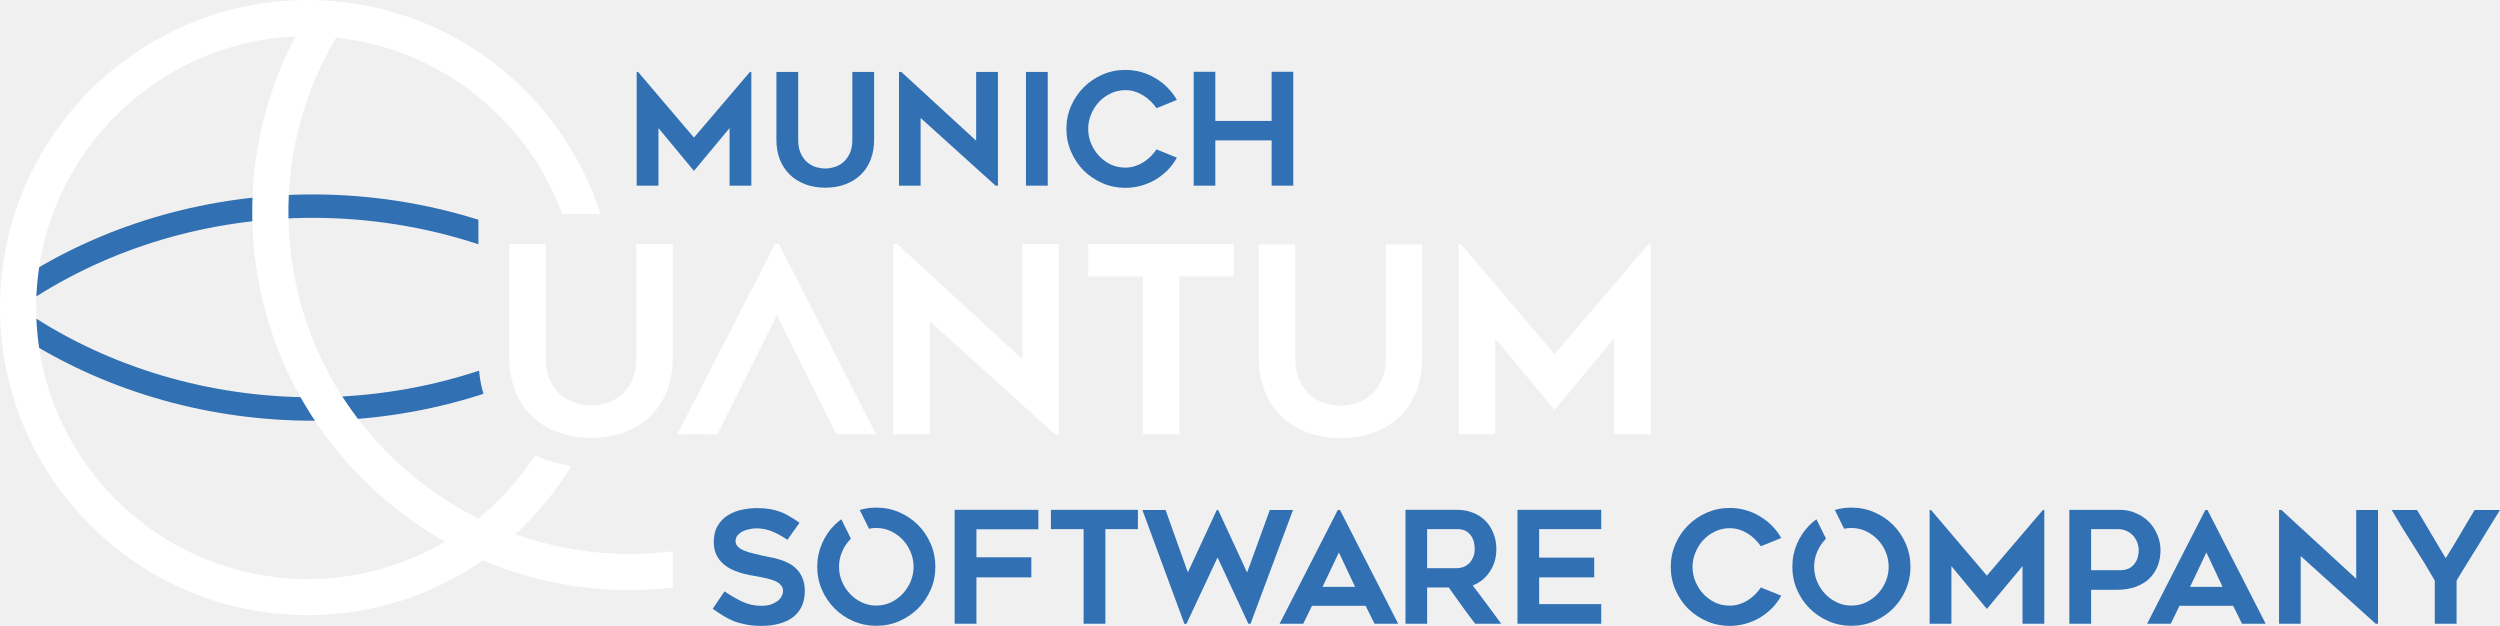
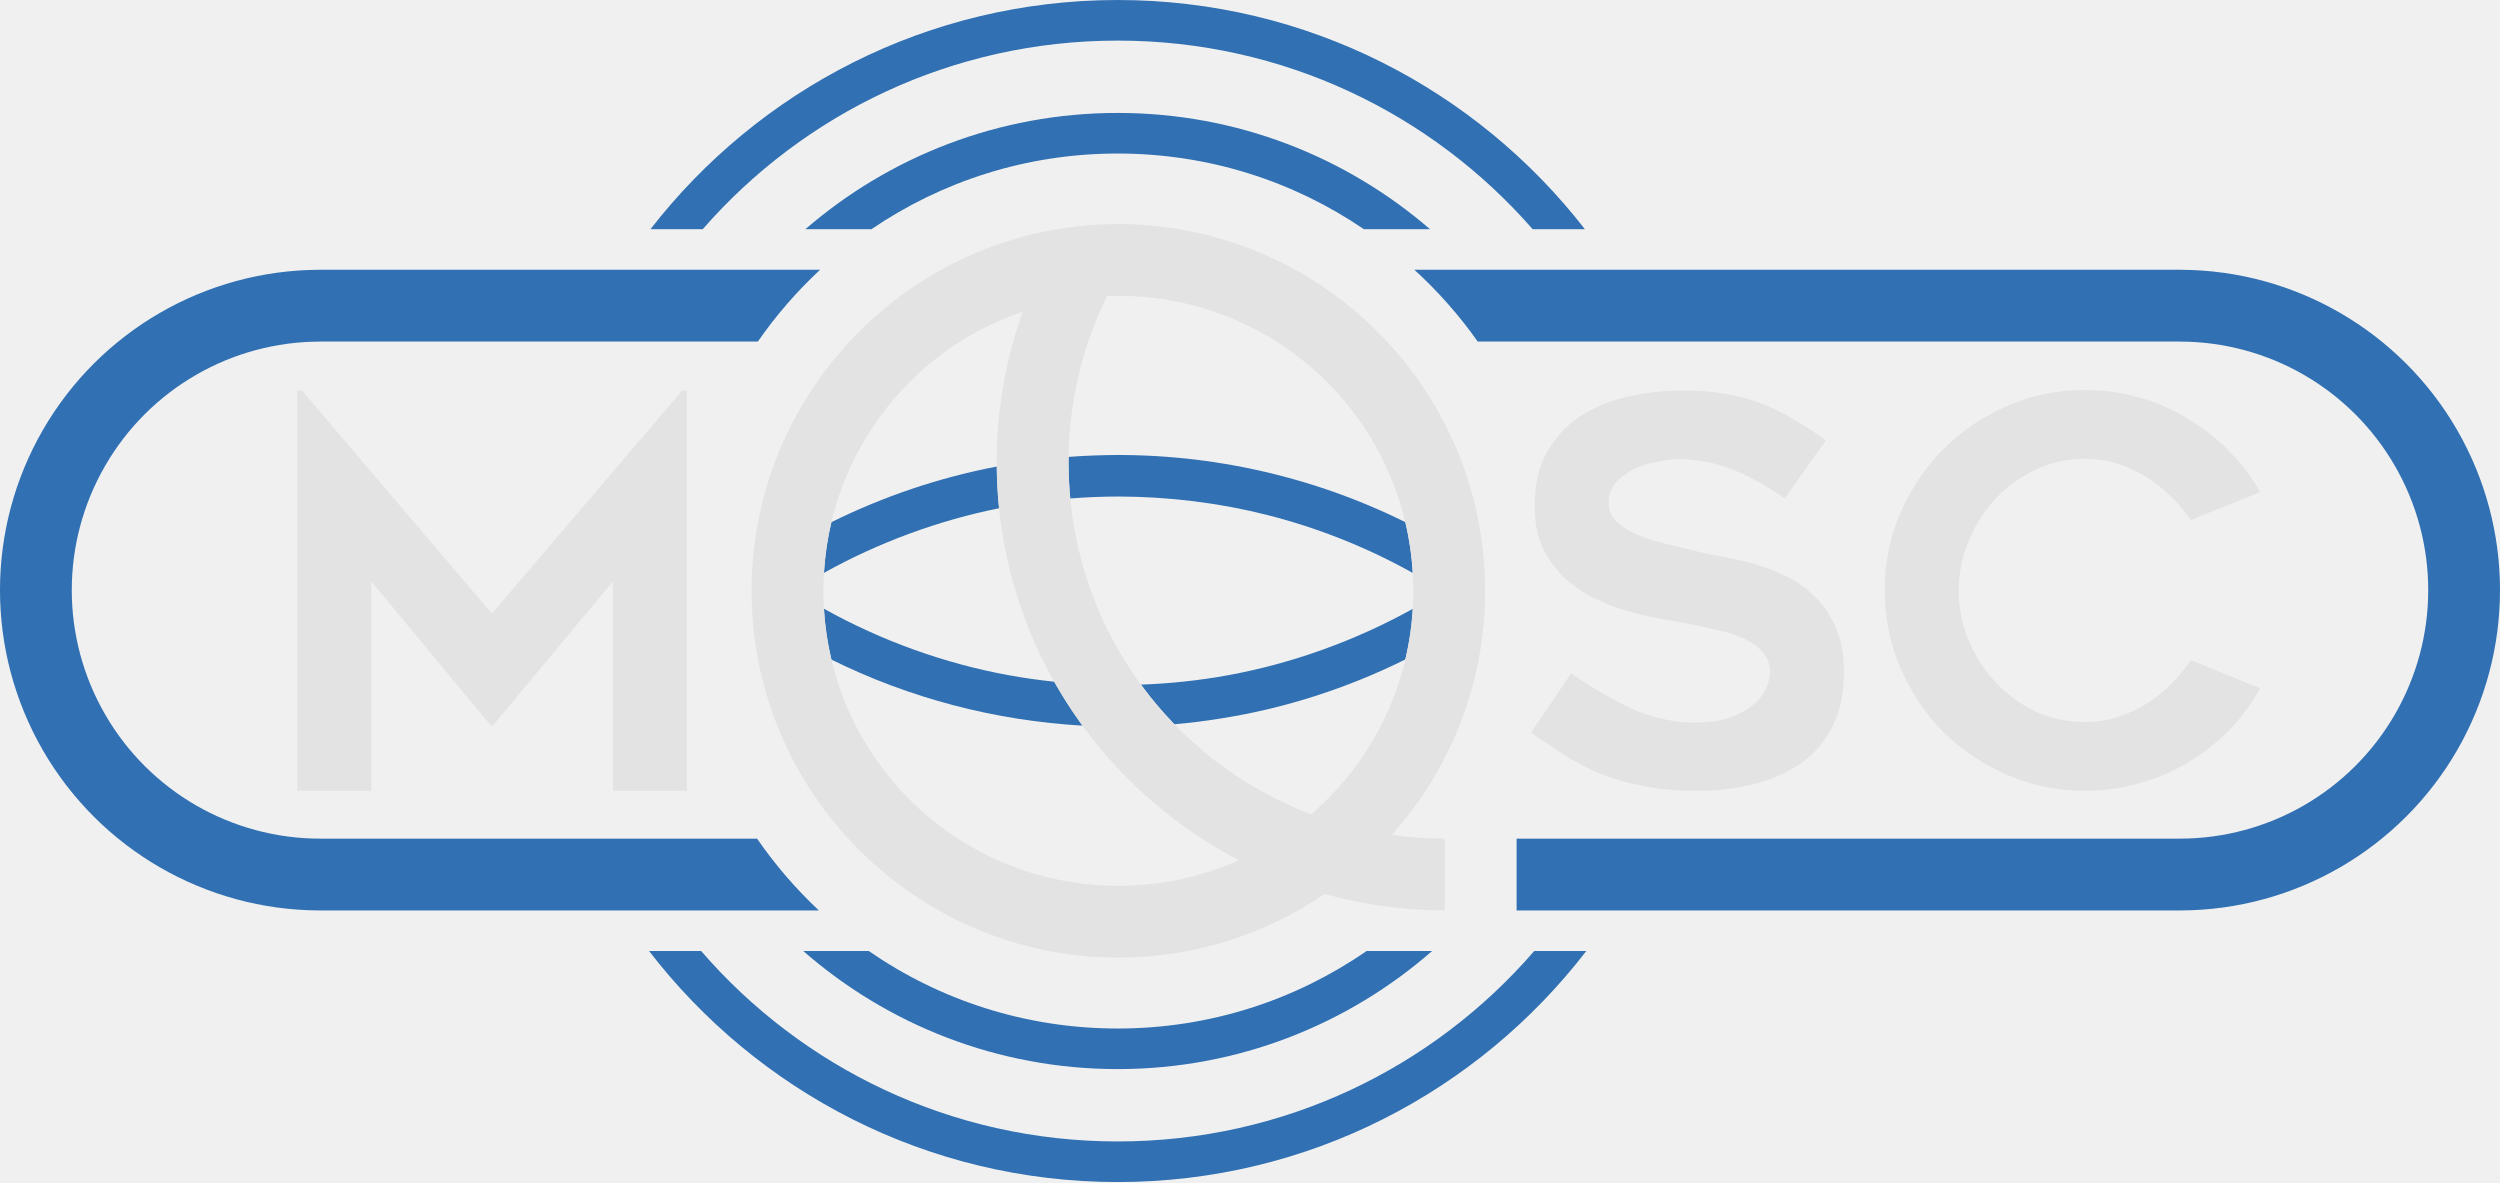
- <svg xmlns="http://www.w3.org/2000/svg" version="1.1" viewBox="0 0 690.98 172.99" xml:space="preserve">
-   <defs>
-     <clipPath id="b">
-       <path transform="translate(-690.12 -252.86)" d="M 0,821.859 H 1461.753 V 0 H 0 Z" />
-     </clipPath>
-     <clipPath id="a">
-       <path transform="translate(-690.12 -252.86)" d="M 0,821.859 H 1461.753 V 0 H 0 Z" />
-     </clipPath>
-   </defs>
-   <style type="text/css">
- .st0{fill:#3070b3;}
- .st1{fill:#FFF;}
- </style>
-   <g transform="translate(-11.864 -4.9993)">
-     <path class="st0" d="m144.09 65.729c-14.6-4.58-30.08-6.99-45.79-6.99-28.22 0-55.73 7.74-78.7 21.97v7.72c22.6-15 50.25-23.22 78.7-23.22 15.74 0 31.25 2.52 45.79 7.3z" />
-     <path class="st0" d="m144.27 107.45c-14.59 4.82-30.15 7.36-45.96 7.36-28.45 0-56.1-8.21-78.7-23.22v7.72c22.96 14.23 50.47 21.97 78.7 21.97 16.21 0 32.17-2.56 47.18-7.43-0.61-2.01-1.01-4.15-1.22-6.4z" />
-     <path class="st1" d="m175.23 126c-3.41 0-6.5-0.53-9.28-1.58s-5.16-2.54-7.12-4.46c-1.97-1.92-3.49-4.24-4.57-6.98-1.08-2.73-1.62-5.78-1.62-9.14v-31.37h10.07v31.32c0 2.63 0.43 4.81 1.3 6.54 0.86 1.72 1.93 3.09 3.2 4.09 1.27 1.01 2.64 1.7 4.1 2.08s2.77 0.58 3.92 0.58 2.46-0.19 3.92-0.58c1.46-0.38 2.83-1.08 4.1-2.08s2.34-2.37 3.2-4.09 1.3-3.9 1.3-6.54v-31.32h10.07v31.37c0 3.36-0.53 6.4-1.58 9.14-1.05 2.73-2.57 5.06-4.53 6.98-1.97 1.92-4.34 3.41-7.12 4.46-2.79 1.05-5.9 1.58-9.36 1.58z" />
-     <path class="st1" d="m382.37 126.07c-3.41 0-6.5-0.53-9.28-1.58s-5.16-2.54-7.12-4.46c-1.97-1.92-3.49-4.25-4.57-6.98s-1.62-5.78-1.62-9.14v-31.37h10.07v31.32c0 2.63 0.43 4.81 1.3 6.54 0.86 1.72 1.93 3.09 3.2 4.09 1.27 1.01 2.64 1.7 4.1 2.08s2.77 0.57 3.92 0.57 2.46-0.19 3.92-0.57 2.83-1.08 4.1-2.08c1.27-1.01 2.34-2.37 3.2-4.09s1.3-3.9 1.3-6.54v-31.32h10.07v31.37c0 3.36-0.53 6.4-1.58 9.14-1.06 2.73-2.57 5.06-4.53 6.98-1.97 1.92-4.34 3.41-7.12 4.46s-5.91 1.58-9.36 1.58z" />
-     <path class="st1" d="m199.02 125.1 27.08-52.71h1.04l26.85 52.64h-10.96l-16.43-32.92-16.48 32.96c0.01 0-11.1-0.1-11.1 0.03z" />
-     <path class="st1" d="m162.31 131.92c-0.88-0.33-1.72-0.7-2.53-1.1-13.39 20.57-36.57 34.22-62.9 34.22-41.37 0-75.02-33.66-75.02-75.02 0-41.36 33.66-75.02 75.02-75.02 32.27 0 59.82 20.5 70.38 49.15h10.58c-10.98-34.26-43.1-59.15-80.96-59.15-46.88 0-85.02 38.14-85.02 85.02 0 46.88 38.14 85.02 85.02 85.02 30.87 0 57.94-16.54 72.84-41.21-0.31-0.06-0.61-0.14-0.91-0.21-2.29-0.36-4.46-0.92-6.5-1.7z" />
-     <polygon class="st1" transform="translate(-50.666 -101.28)" points="310.52 173.75 309.44 173.75 309.44 226.31 319.51 226.31 319.51 195.04 354.08 226.31 355.2 226.31 355.2 173.75 345.13 173.75 345.13 205.55" />
-     <polygon class="st1" transform="translate(-50.666 -101.28)" points="378.43 226.31 388.5 226.31 388.5 182.67 403.54 182.67 403.54 173.75 363.32 173.75 363.32 182.67 378.43 182.67" />
-     <polygon class="st1" transform="translate(-50.666 -101.28)" points="465.71 226.31 475.78 226.31 475.78 199.79 492.19 219.58 508.66 199.79 508.66 226.31 518.74 226.31 518.74 173.82 518.09 173.82 492.19 204.18 466.36 173.82 465.71 173.82" />
-     <path class="st1" d="m197.82 157.37c-2.09 0.26-4.22 0.45-6.33 0.57-25.2 1.45-49.46-7.01-68.3-23.81s-30.02-39.93-31.46-65.14c-1.08-18.91 3.44-37.47 13.09-53.68l-8.59-5.12c-10.67 17.93-15.68 38.45-14.48 59.36 1.6 27.87 13.95 53.45 34.79 72.03 19.31 17.22 43.76 26.51 69.42 26.51 2.03 0 4.07-0.06 6.11-0.18 1.92-0.11 3.84-0.29 5.75-0.5z" />
-   </g>
-   <g transform="translate(-11.864 -4.9993)">
-     <path class="st0" transform="translate(-103.17 7.5072)" d="m806.01 138.45q-1.204 1.978-2.795 4.515-1.548 2.537-3.182 5.203-1.634 2.623-3.225 5.203-1.591 2.537-2.795 4.601v11.911h-6.02v-11.911q-2.795-4.902-5.934-9.761t-5.977-9.761h7.009q1.935 3.225 3.956 6.665t3.956 6.665q0.946-1.505 1.978-3.225t2.064-3.44q1.032-1.763 2.021-3.44 1.032-1.72 1.935-3.225z" />
-     <path class="st0" transform="translate(-103.17 7.5072)" d="m771.65 169.88-20.726-18.705v18.705h-5.977v-31.433h0.645l20.683 19.006v-19.006h6.02v31.433z" />
-     <path class="st0" transform="translate(-103.17 7.5072)" d="m708.48 169.88 16.082-31.433h0.602l16.082 31.433h-6.536l-2.451-4.945h-14.835l-2.408 4.945zm11.868-10.191h8.987l-4.472-9.503z" />
-     <path class="st0" transform="translate(-103.17 7.5072)" d="m701 138.41q2.322 0 4.343 0.903 2.064 0.86 3.569 2.365t2.365 3.569q0.903 2.021 0.903 4.343t-0.774 4.3-2.279 3.483q-1.505 1.462-3.827 2.322-2.279 0.817-5.289 0.817h-7.009v9.374h-6.02v-31.476zm0 16.684q1.333 0 2.322-0.43 0.989-0.473 1.591-1.247 0.645-0.774 0.946-1.763t0.301-2.064-0.387-2.107q-0.387-1.075-1.118-1.892t-1.806-1.333-2.494-0.516h-7.353v11.352z" />
-     <path class="st0" transform="translate(-103.17 7.5072)" d="m680.06 138.45v31.433h-6.02v-15.91l-9.847 11.825-9.804-11.825v15.91h-6.02v-31.433h0.387l15.437 18.146 15.48-18.146z" />
-     <path transform="matrix(.53832 0 0 -.538 538.61 155.29)" d="m0 0c-1.599 3.702-3.769 6.924-6.513 9.669-2.744 2.742-5.952 4.914-9.628 6.511-3.675 1.598-7.618 2.398-11.825 2.398-2.943 0-5.759-0.422-8.461-1.224l4.758-9.635c1.208 0.256 2.454 0.391 3.743 0.391 2.657 0 5.141-0.546 7.455-1.638 2.312-1.092 4.331-2.544 6.059-4.354 1.727-1.812 3.096-3.93 4.106-6.353 1.011-2.425 1.516-4.942 1.516-7.551 0-2.664-0.505-5.194-1.516-7.591-1.01-2.397-2.379-4.514-4.106-6.352-1.728-1.838-3.747-3.304-6.059-4.395-2.314-1.092-4.798-1.638-7.455-1.638-2.658 0-5.145 0.546-7.456 1.638-2.312 1.091-4.334 2.557-6.061 4.395-1.728 1.838-3.096 3.955-4.107 6.352-1.009 2.397-1.513 4.927-1.513 7.591 0 2.609 0.504 5.126 1.513 7.551 1.011 2.423 2.379 4.541 4.107 6.353 0.157 0.165 0.33 0.311 0.492 0.47l-4.941 10.007c-1.213-0.897-2.378-1.855-3.449-2.926-2.744-2.745-4.914-5.967-6.513-9.669-1.597-3.703-2.397-7.631-2.397-11.786 0-4.209 0.8-8.15 2.397-11.826 1.599-3.675 3.769-6.885 6.513-9.628 2.742-2.744 5.952-4.914 9.629-6.512 3.674-1.598 7.591-2.397 11.746-2.397 4.207 0 8.15 0.799 11.825 2.397 3.676 1.598 6.884 3.768 9.628 6.512 2.744 2.743 4.914 5.953 6.513 9.628 1.597 3.676 2.397 7.617 2.397 11.826 0 4.155-0.8 8.083-2.397 11.786" clip-path="url(#a)" fill="#3070b3" />
-     <path class="st0" transform="translate(-103.17 7.5072)" d="m607.35 162.14q-1.032 1.892-2.537 3.44-1.505 1.505-3.354 2.623-1.806 1.075-3.956 1.677-2.107 0.602-4.386 0.602-3.354 0-6.321-1.29t-5.203-3.483q-2.193-2.236-3.483-5.203t-1.29-6.321 1.29-6.321 3.483-5.16q2.236-2.236 5.203-3.526t6.321-1.29q2.279 0 4.386 0.602 2.15 0.602 3.956 1.72 1.849 1.075 3.354 2.623 1.505 1.505 2.537 3.354l-5.633 2.279q-0.688-1.032-1.634-1.935-0.903-0.903-2.021-1.591t-2.365-1.075-2.58-0.387q-2.15 0-4.042 0.903-1.849 0.86-3.225 2.322t-2.193 3.44q-0.817 1.935-0.817 4.042 0 2.15 0.817 4.085t2.193 3.397 3.225 2.365q1.892 0.86 4.042 0.86 1.333 0 2.58-0.387t2.365-1.075 2.021-1.591q0.946-0.946 1.634-1.978z" />
-   </g>
-   <g transform="translate(-11.864 -4.9993)">
-     <path class="st0" d="m287.04 56.314-20.726-18.705v18.705h-5.977v-31.433h0.645l20.683 19.006v-19.006h6.02v31.433z" />
-     <path class="st0" d="m239.96 56.873q-3.053 0-5.547-0.946t-4.257-2.666-2.752-4.171q-0.946-2.451-0.946-5.461v-18.748h6.02v18.748q0 2.365 0.774 3.913t1.892 2.451q1.161 0.903 2.451 1.247 1.333 0.344 2.365 0.344t2.322-0.344q1.333-0.344 2.451-1.247 1.161-0.903 1.935-2.451t0.774-3.913v-18.748h6.02v18.748q0 3.01-0.946 5.461t-2.709 4.171-4.257 2.666-5.59 0.946z" />
-     <path class="st0" d="m219.53 24.881v31.433h-6.02v-15.91l-9.847 11.825-9.804-11.825v15.91h-6.02v-31.433h0.387l15.437 18.146 15.48-18.146z" />
-     <path class="st0" d="m301.45 56.314h-6.02v-31.433h6.02z" />
-     <path class="st0" d="m369.31 24.838v31.476h-5.977v-12.513h-15.566v12.513h-5.977v-31.476h5.977v13.588h15.566v-13.588z" />
-     <path class="st0" d="m337.14 48.574q-1.032 1.892-2.537 3.44-1.505 1.505-3.354 2.623-1.806 1.075-3.956 1.677-2.107 0.602-4.386 0.602-3.354 0-6.321-1.29t-5.203-3.483q-2.193-2.236-3.483-5.203t-1.29-6.321 1.29-6.321 3.483-5.16q2.236-2.236 5.203-3.526t6.321-1.29q2.279 0 4.386 0.602 2.15 0.602 3.956 1.72 1.849 1.075 3.354 2.623 1.505 1.505 2.537 3.354l-5.633 2.279q-0.688-1.032-1.634-1.935-0.903-0.903-2.021-1.591t-2.365-1.075-2.58-0.387q-2.15 0-4.042 0.903-1.849 0.86-3.225 2.322t-2.193 3.44q-0.817 1.935-0.817 4.042 0 2.15 0.817 4.085t2.193 3.397 3.225 2.365q1.892 0.86 4.042 0.86 1.333 0 2.58-0.387t2.365-1.075 2.021-1.591q0.946-0.946 1.634-1.978z" />
-   </g>
-   <g transform="translate(-11.864 -4.9993)">
-     <path class="st0" transform="translate(-103.17 7.5072)" d="m540.44 143.74v7.869h15.222v5.461h-15.222v7.396h17.157v5.418h-23.134v-31.476h23.134v5.332z" />
-     <path class="st0" transform="translate(-103.17 7.5072)" d="m509.48 169.88h-5.977v-31.476h14.276q2.408 0 4.386 0.817 2.021 0.774 3.44 2.236 1.419 1.419 2.193 3.44 0.817 1.978 0.817 4.343 0 3.569-1.806 6.235-1.763 2.666-4.73 3.827 3.999 5.246 7.869 10.578h-7.181q-1.892-2.451-3.698-4.945t-3.612-5.074h-5.977zm0-15.351h8.299q0.817 0 1.677-0.301 0.903-0.344 1.591-0.989 0.688-0.688 1.118-1.677 0.473-0.989 0.473-2.322 0-0.688-0.172-1.634t-0.688-1.806-1.462-1.462-2.537-0.602h-8.299z" />
-     <path class="st0" transform="translate(-103.17 7.5072)" d="m468.71 169.88 16.082-31.433h0.602l16.082 31.433h-6.536l-2.451-4.945h-14.835l-2.408 4.945zm11.868-10.191h8.987l-4.472-9.503z" />
-     <path class="st0" transform="translate(-103.17 7.5072)" d="m472.41 138.45-11.739 31.433h-0.602l-8.514-18.318-8.6 18.361h-0.559l-11.61-31.476h6.407l6.149 17.243 7.998-17.243h0.387l7.998 17.286 6.278-17.286z" />
-     <path class="st0" transform="translate(-103.17 7.5072)" d="m429.54 143.74h-8.987v26.144h-6.02v-26.144h-9.03v-5.332h24.037z" />
-     <path class="st0" transform="translate(-103.17 7.5072)" d="m384.91 143.78v7.74h15.179v5.547h-15.179v12.814h-6.02v-31.476h23.134v5.375z" />
-     <path class="st0" transform="translate(-103.17 7.5072)" d="m312.02 165.75 3.268-4.816q2.365 1.634 4.859 2.838 2.537 1.161 5.289 1.161 1.462 0 2.58-0.344 1.118-0.387 1.892-0.946 0.774-0.602 1.161-1.333 0.387-0.774 0.387-1.505 0-0.946-0.602-1.591-0.559-0.688-1.548-1.118-0.946-0.43-2.279-0.731-1.29-0.301-2.709-0.559-0.946-0.172-2.193-0.387-1.247-0.258-2.58-0.645-1.333-0.43-2.623-1.075-1.29-0.688-2.322-1.677-1.032-1.032-1.677-2.408-0.602-1.419-0.602-3.311 0-2.752 1.118-4.558 1.118-1.849 2.838-2.881 1.763-1.075 3.87-1.505 2.15-0.43 4.128-0.43 1.978 0 3.526 0.258t2.881 0.774q1.333 0.473 2.58 1.247 1.29 0.731 2.752 1.763l-3.354 4.73q-2.236-1.548-4.3-2.365-2.064-0.817-4.343-0.817-0.774 0-1.763 0.215-0.989 0.172-1.892 0.602-0.86 0.43-1.462 1.118-0.559 0.645-0.559 1.591t0.688 1.591 1.763 1.075q1.075 0.43 2.365 0.731 1.29 0.301 2.494 0.602 0.903 0.215 2.107 0.43 1.247 0.215 2.537 0.602 1.333 0.387 2.623 1.032 1.29 0.645 2.279 1.677 1.032 0.989 1.634 2.494 0.645 1.462 0.645 3.569 0 2.451-0.86 4.257t-2.451 3.01q-1.591 1.161-3.784 1.763-2.193 0.602-4.859 0.602-2.451 0-4.343-0.387-1.849-0.344-3.397-0.946-1.548-0.645-2.924-1.505t-2.838-1.892z" />
-     <path transform="matrix(.53832 0 0 -.538 269.1 155.29)" d="m0 0c-1.599 3.702-3.769 6.924-6.513 9.669-2.744 2.742-5.952 4.914-9.628 6.511-3.675 1.598-7.618 2.398-11.825 2.398-2.943 0-5.759-0.422-8.461-1.224l4.758-9.635c1.208 0.256 2.454 0.391 3.743 0.391 2.657 0 5.141-0.546 7.455-1.638 2.312-1.092 4.331-2.544 6.059-4.354 1.727-1.812 3.096-3.93 4.106-6.353 1.011-2.425 1.516-4.942 1.516-7.551 0-2.664-0.505-5.194-1.516-7.591-1.01-2.397-2.379-4.514-4.106-6.352-1.728-1.838-3.747-3.304-6.059-4.395-2.314-1.092-4.798-1.638-7.455-1.638-2.658 0-5.145 0.546-7.456 1.638-2.312 1.091-4.334 2.557-6.061 4.395-1.728 1.838-3.096 3.955-4.107 6.352-1.009 2.397-1.513 4.927-1.513 7.591 0 2.609 0.504 5.126 1.513 7.551 1.011 2.423 2.379 4.541 4.107 6.353 0.157 0.165 0.33 0.311 0.492 0.47l-4.941 10.007c-1.213-0.897-2.378-1.855-3.449-2.926-2.744-2.745-4.914-5.967-6.513-9.669-1.597-3.703-2.397-7.631-2.397-11.786 0-4.209 0.8-8.15 2.397-11.826 1.599-3.675 3.769-6.885 6.513-9.628 2.742-2.744 5.952-4.914 9.629-6.512 3.674-1.598 7.591-2.397 11.746-2.397 4.207 0 8.15 0.799 11.825 2.397 3.676 1.598 6.884 3.768 9.628 6.512 2.744 2.743 4.914 5.953 6.513 9.628 1.597 3.676 2.397 7.617 2.397 11.826 0 4.155-0.8 8.083-2.397 11.786" clip-path="url(#b)" fill="#3070b3" />
+ <svg xmlns="http://www.w3.org/2000/svg" width="160.144mm" height="75.718mm" viewBox="0 0 160.144 75.718" version="1.1" id="svg1">
+   <defs id="defs1" />
+   <g id="layer1" transform="translate(242.7858,-403.2285)">
+     <g id="g40">
+       <path style="baseline-shift:baseline;display:inline;overflow:visible;vector-effect:none;fill:#3070b3;fill-opacity:1;stroke-width:1.6;stroke-miterlimit:10;paint-order:markers fill stroke;enable-background:accumulate;stop-color:#000000" d="m -191.331,464.148 c 5.386,4.709 12.434,7.564 20.141,7.564 7.707,10e-6 14.754,-2.855 20.141,-7.564 h -4.198 c -4.524,3.131 -10.017,4.965 -15.943,4.965 -5.926,1e-5 -11.419,-1.833 -15.943,-4.965 z" id="path29" />
+       <path style="baseline-shift:baseline;display:inline;overflow:visible;vector-effect:none;fill:#3070b3;fill-opacity:1;stroke-width:1.6;stroke-miterlimit:10;paint-order:markers fill stroke;enable-background:accumulate;stop-color:#000000" d="m -201.208,464.148 c 6.925,8.997 17.8,14.799 30.018,14.799 12.218,0 23.093,-5.802 30.018,-14.799 h -3.334 c -6.463,7.474 -16.016,12.199 -26.684,12.199 -10.667,0 -20.221,-4.725 -26.683,-12.199 z" id="path27" />
+       <path style="baseline-shift:baseline;display:inline;overflow:visible;vector-effect:none;fill:#3070b3;fill-opacity:1;stroke-width:1.6;stroke-miterlimit:10;paint-order:markers fill stroke;enable-background:accumulate;stop-color:#000000" d="m -152.285,442.227 c -3.688,2.056 -7.786,3.515 -11.804,4.249 -1.842,0.339 -3.724,0.54 -5.611,0.608 0.655,0.896 1.371,1.744 2.141,2.539 0.991,-0.086 1.978,-0.209 2.961,-0.369 4.111,-0.643 8.11,-1.937 11.836,-3.783 0.249,-1.05 0.41,-2.134 0.476,-3.244 z" id="path26" />
+       <path style="baseline-shift:baseline;display:inline;overflow:visible;vector-effect:none;fill:#3070b3;fill-opacity:1;stroke-width:1.6;stroke-miterlimit:10;paint-order:markers fill stroke;enable-background:accumulate;stop-color:#000000" d="m -190.006,442.223 c 0.066,1.115 0.228,2.203 0.479,3.257 5.002,2.479 10.51,3.916 16.082,4.231 -0.656,-0.9 -1.261,-1.84 -1.811,-2.814 -0.987,-0.103 -1.965,-0.243 -2.929,-0.419 -4.089,-0.747 -8.137,-2.199 -11.821,-4.255 z" id="path25" />
+       <path style="baseline-shift:baseline;display:inline;overflow:visible;vector-effect:none;fill:#3070b3;fill-opacity:1;stroke-width:1.6;stroke-miterlimit:10;paint-order:markers fill stroke;enable-background:accumulate;stop-color:#000000" d="m -178.937,433.113 c -3.669,0.704 -7.243,1.906 -10.592,3.565 -0.249,1.051 -0.411,2.136 -0.477,3.247 3.508,-1.957 7.389,-3.373 11.217,-4.139 -0.09,-0.88 -0.141,-1.772 -0.149,-2.673 z" id="path23" />
+       <path style="baseline-shift:baseline;display:inline;overflow:visible;vector-effect:none;fill:#3070b3;fill-opacity:1;stroke-width:1.6;stroke-miterlimit:10;paint-order:markers fill stroke;enable-background:accumulate;stop-color:#000000" d="m -172.596,432.401 c -0.58,0.019 -1.16,0.051 -1.739,0.095 -0.002,0.116 -0.003,0.232 -0.003,0.348 0,0.781 0.037,1.553 0.109,2.315 1.025,-0.081 2.053,-0.122 3.082,-0.125 3.252,0.006 6.513,0.414 9.569,1.192 3.24,0.825 6.372,2.073 9.291,3.704 -0.066,-1.114 -0.228,-2.201 -0.477,-3.254 -6.123,-3.036 -12.994,-4.521 -19.832,-4.274 z" id="path22" />
+       <path style="baseline-shift:baseline;display:inline;overflow:visible;vector-effect:none;fill:#3070b3;fill-opacity:1;stroke-width:1.6;stroke-miterlimit:10;paint-order:markers fill stroke;enable-background:accumulate;stop-color:#000000" d="m -152.186,420.508 c 1.514,1.381 2.877,2.924 4.06,4.6 h 44.965 v 0.002 c 5.691,0 10.942,3.032 13.787,7.961 2.846,4.929 2.846,10.991 0,15.92 -2.846,4.929 -8.096,7.959 -13.787,7.959 h -42.474 v 4.599 h 42.474 0.068 c 7.301,-0.024 14.051,-3.933 17.703,-10.259 3.664,-6.346 3.664,-14.174 0,-20.52 -3.652,-6.326 -10.402,-10.236 -17.704,-10.26 v -0.002 z" id="path14" />
+       <path style="baseline-shift:baseline;display:inline;overflow:visible;vector-effect:none;fill:#3070b3;fill-opacity:1;stroke-width:1.6;stroke-miterlimit:10;paint-order:markers fill stroke;enable-background:accumulate;stop-color:#000000" d="m -222.334,420.508 v 0.002 c -7.301,0.024 -14.051,3.934 -17.704,10.26 -3.664,6.346 -3.664,14.174 0,20.52 3.652,6.326 10.402,10.235 17.703,10.259 h 0.068 31.935 c -1.477,-1.386 -2.805,-2.928 -3.958,-4.599 h -27.977 c -5.691,0 -10.942,-3.03 -13.787,-7.959 -2.846,-4.929 -2.846,-10.991 0,-15.92 2.846,-4.929 8.096,-7.961 13.787,-7.961 v -0.002 h 28.027 c 1.161,-1.673 2.5,-3.216 3.988,-4.6 h -32.015 z" id="path13" />
+       <path style="baseline-shift:baseline;display:inline;overflow:visible;vector-effect:none;fill:#3070b3;fill-opacity:1;stroke-width:1.6;stroke-miterlimit:10;paint-order:markers fill stroke;enable-background:accumulate;stop-color:#000000" d="m -171.19,410.463 c -7.642,-10e-6 -14.636,2.807 -20.004,7.446 h 4.234 c 4.491,-3.059 9.919,-4.846 15.77,-4.846 5.851,-1e-5 11.279,1.787 15.77,4.846 h 4.235 c -5.369,-4.638 -12.363,-7.446 -20.005,-7.446 z" id="path12" />
+       <path style="baseline-shift:baseline;display:inline;overflow:visible;vector-effect:none;fill:#3070b3;fill-opacity:1;stroke-width:1.6;stroke-miterlimit:10;paint-order:markers fill stroke;enable-background:accumulate;stop-color:#000000" d="m -171.19,403.229 c -12.165,0 -22.998,5.751 -29.927,14.68 h 3.347 c 6.461,-7.405 15.97,-12.08 26.58,-12.08 10.611,0 20.119,4.675 26.581,12.08 h 3.346 c -6.929,-8.929 -17.762,-14.68 -29.926,-14.68 z" id="path2" />
+       <path id="path11" style="baseline-shift:baseline;display:inline;overflow:visible;vector-effect:none;fill:#e3e3e3;fill-opacity:1;stroke-width:1.6;stroke-miterlimit:10;paint-order:markers fill stroke;enable-background:accumulate;stop-color:#000000" d="m -171.146,417.581 c -1.208,0 -2.396,0.092 -3.555,0.269 -11.27,1.72 -19.941,11.485 -19.941,23.225 0,12.949 10.548,23.496 23.496,23.496 4.891,0 9.439,-1.505 13.206,-4.076 2.453,0.684 5.036,1.05 7.704,1.05 v -4.599 c -1.152,0 -2.284,-0.08 -3.392,-0.236 3.715,-4.158 5.976,-9.639 5.976,-15.636 0,-12.223 -9.399,-22.293 -21.343,-23.385 0.003,-0.004 0.005,-0.007 0.008,-0.011 -0.711,-0.065 -1.431,-0.099 -2.159,-0.099 z m 0,4.6 c 10.463,0 18.894,8.432 18.894,18.894 0,5.732 -2.531,10.856 -6.541,14.316 -9.098,-3.442 -15.545,-12.223 -15.545,-22.546 0,-3.827 0.886,-7.441 2.464,-10.651 0.241,-0.009 0.484,-0.013 0.728,-0.013 z m -6.121,1.007 c -1.082,3.019 -1.672,6.27 -1.672,9.657 0,11.074 6.307,20.705 15.517,25.489 -2.356,1.052 -4.97,1.636 -7.724,1.636 -10.463,0 -18.894,-8.432 -18.894,-18.894 0,-8.319 5.33,-15.353 12.773,-17.887 z m 68.045,5.023 c -1.761,0 -3.42,0.339 -4.978,1.016 -1.558,0.677 -2.924,1.603 -4.098,2.777 -1.151,1.151 -2.066,2.506 -2.744,4.064 -0.677,1.558 -1.016,3.217 -1.016,4.979 0,1.761 0.339,3.421 1.016,4.979 0.677,1.558 1.592,2.924 2.744,4.098 1.174,1.151 2.54,2.066 4.098,2.743 1.558,0.677 3.217,1.016 4.978,1.016 1.197,0 2.348,-0.158 3.455,-0.474 1.129,-0.316 2.167,-0.756 3.116,-1.321 0.971,-0.587 1.851,-1.276 2.642,-2.066 0.79,-0.813 1.456,-1.716 1.998,-2.709 l -4.436,-1.795 c -0.361,0.542 -0.791,1.061 -1.287,1.558 -0.474,0.474 -1.005,0.892 -1.592,1.253 -0.587,0.361 -1.208,0.644 -1.862,0.847 -0.655,0.203 -1.333,0.304 -2.032,0.304 -1.129,0 -2.19,-0.225 -3.183,-0.677 -0.971,-0.474 -1.817,-1.095 -2.54,-1.863 -0.722,-0.768 -1.299,-1.659 -1.728,-2.675 -0.429,-1.016 -0.643,-2.088 -0.643,-3.217 0,-1.106 0.214,-2.167 0.643,-3.183 0.429,-1.039 1.005,-1.942 1.728,-2.709 0.722,-0.768 1.569,-1.377 2.54,-1.829 0.993,-0.474 2.054,-0.711 3.183,-0.711 0.7,0 1.378,0.101 2.032,0.304 0.655,0.203 1.275,0.486 1.862,0.847 0.587,0.361 1.118,0.779 1.592,1.253 0.497,0.474 0.926,0.982 1.287,1.524 l 4.436,-1.795 c -0.542,-0.971 -1.208,-1.851 -1.998,-2.642 -0.79,-0.813 -1.671,-1.501 -2.642,-2.066 -0.948,-0.587 -1.987,-1.039 -3.116,-1.355 -1.106,-0.316 -2.258,-0.474 -3.455,-0.474 z m -114.519,0.034 v 25.637 h 4.741 v -13.412 l 7.721,9.314 7.756,-9.314 v 13.412 h 4.741 v -25.637 h -0.305 l -12.192,14.292 -12.158,-14.292 z m 88.679,0 c -1.039,0 -2.122,0.113 -3.251,0.339 -1.106,0.226 -2.122,0.621 -3.048,1.185 -0.903,0.542 -1.649,1.298 -2.236,2.269 -0.587,0.948 -0.881,2.145 -0.881,3.59 0,0.993 0.158,1.863 0.474,2.608 0.339,0.722 0.779,1.355 1.321,1.897 0.542,0.519 1.151,0.959 1.829,1.32 0.677,0.339 1.366,0.621 2.066,0.847 0.7,0.203 1.378,0.373 2.032,0.508 0.655,0.113 1.23,0.215 1.727,0.305 0.745,0.135 1.456,0.282 2.134,0.44 0.7,0.158 1.298,0.35 1.795,0.576 0.519,0.226 0.926,0.519 1.219,0.881 0.316,0.339 0.474,0.756 0.474,1.253 0,0.384 -0.102,0.779 -0.305,1.185 -0.203,0.384 -0.508,0.734 -0.914,1.05 -0.406,0.294 -0.903,0.542 -1.49,0.745 -0.587,0.181 -1.264,0.271 -2.032,0.271 -1.445,0 -2.834,-0.305 -4.166,-0.914 -1.31,-0.632 -2.585,-1.378 -3.827,-2.236 l -2.573,3.793 c 0.768,0.542 1.513,1.039 2.235,1.49 0.722,0.452 1.49,0.847 2.303,1.185 0.813,0.316 1.705,0.564 2.676,0.745 0.993,0.203 2.134,0.305 3.42,0.305 1.4,0 2.676,-0.158 3.827,-0.474 1.151,-0.316 2.145,-0.779 2.98,-1.389 0.835,-0.632 1.479,-1.423 1.93,-2.371 0.452,-0.948 0.677,-2.066 0.677,-3.353 0,-1.106 -0.169,-2.043 -0.508,-2.811 -0.316,-0.79 -0.745,-1.445 -1.287,-1.964 -0.519,-0.542 -1.118,-0.982 -1.795,-1.321 -0.677,-0.339 -1.366,-0.61 -2.066,-0.813 -0.677,-0.203 -1.343,-0.362 -1.998,-0.474 -0.632,-0.113 -1.185,-0.226 -1.659,-0.338 -0.632,-0.158 -1.287,-0.316 -1.965,-0.474 -0.677,-0.158 -1.298,-0.35 -1.862,-0.576 -0.564,-0.226 -1.027,-0.508 -1.389,-0.846 -0.361,-0.339 -0.542,-0.756 -0.542,-1.253 0,-0.497 0.147,-0.914 0.44,-1.253 0.316,-0.361 0.7,-0.655 1.152,-0.881 0.474,-0.226 0.971,-0.384 1.49,-0.474 0.519,-0.113 0.982,-0.17 1.389,-0.17 1.197,0 2.337,0.214 3.42,0.643 1.084,0.429 2.213,1.05 3.387,1.863 l 2.642,-3.725 c -0.768,-0.542 -1.49,-1.005 -2.168,-1.389 -0.655,-0.406 -1.332,-0.734 -2.032,-0.982 -0.7,-0.271 -1.456,-0.474 -2.269,-0.609 -0.813,-0.135 -1.739,-0.204 -2.777,-0.204 z" />
+     </g>
  </g>
</svg>
